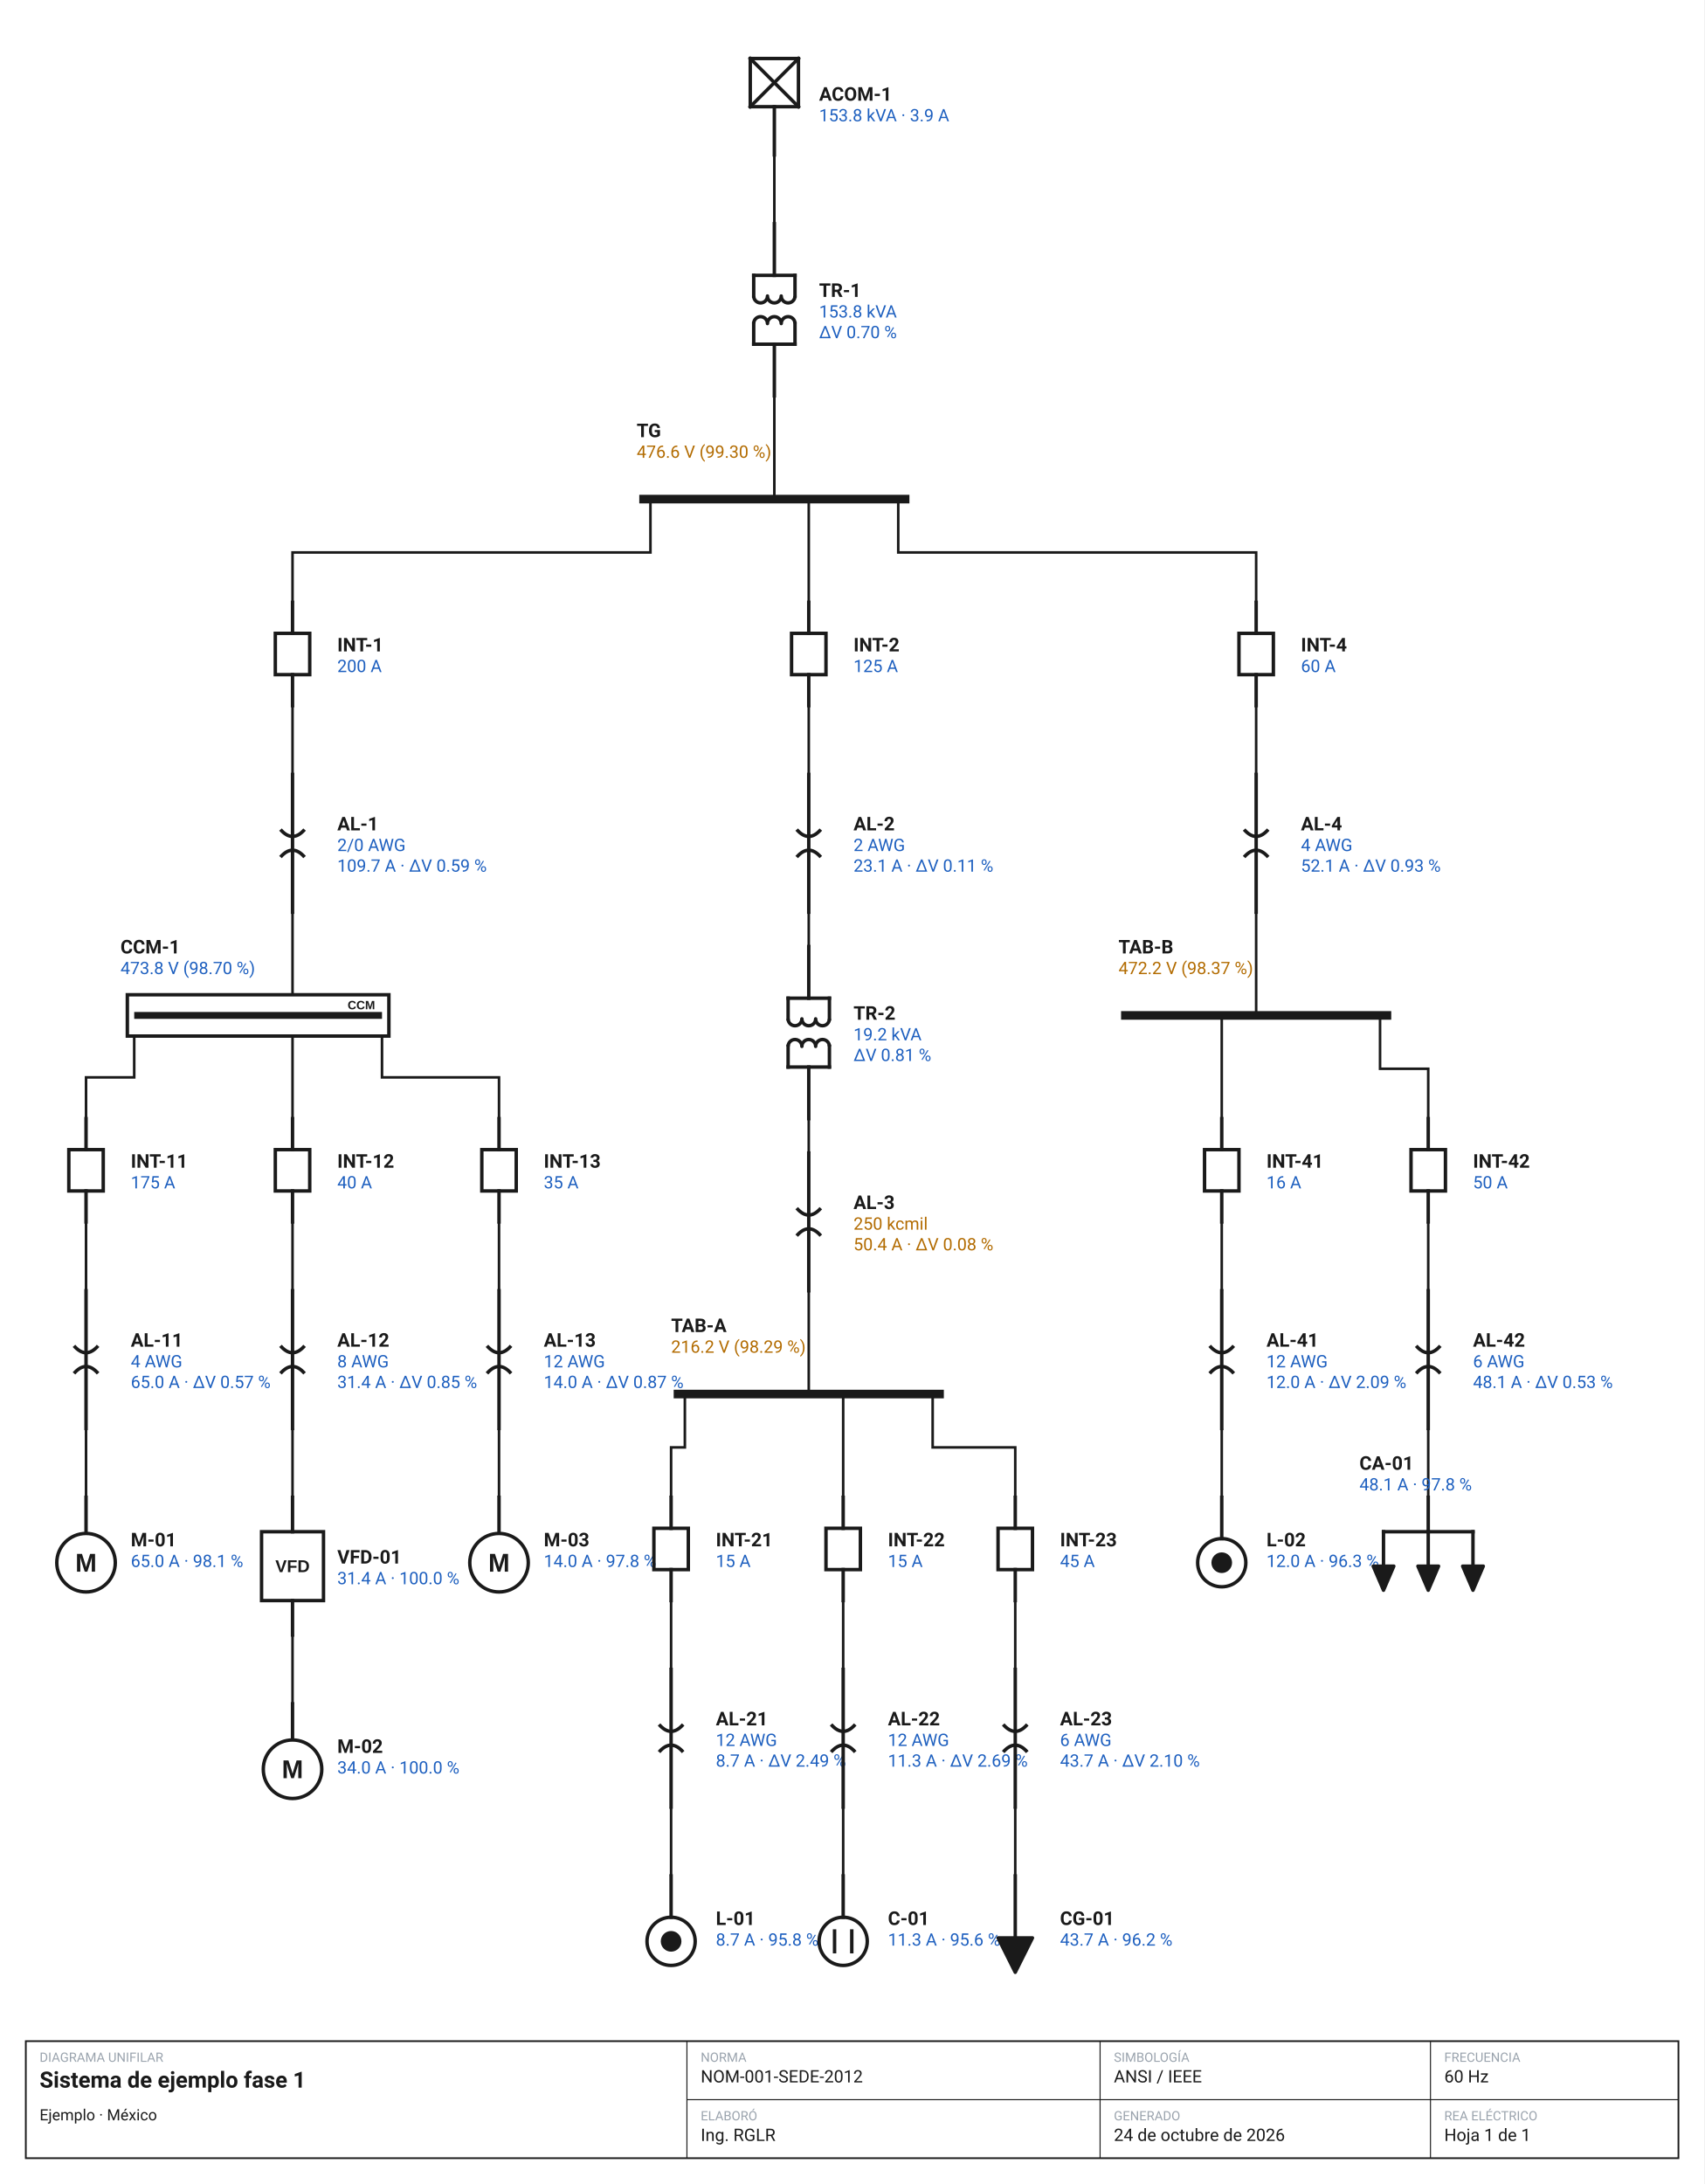
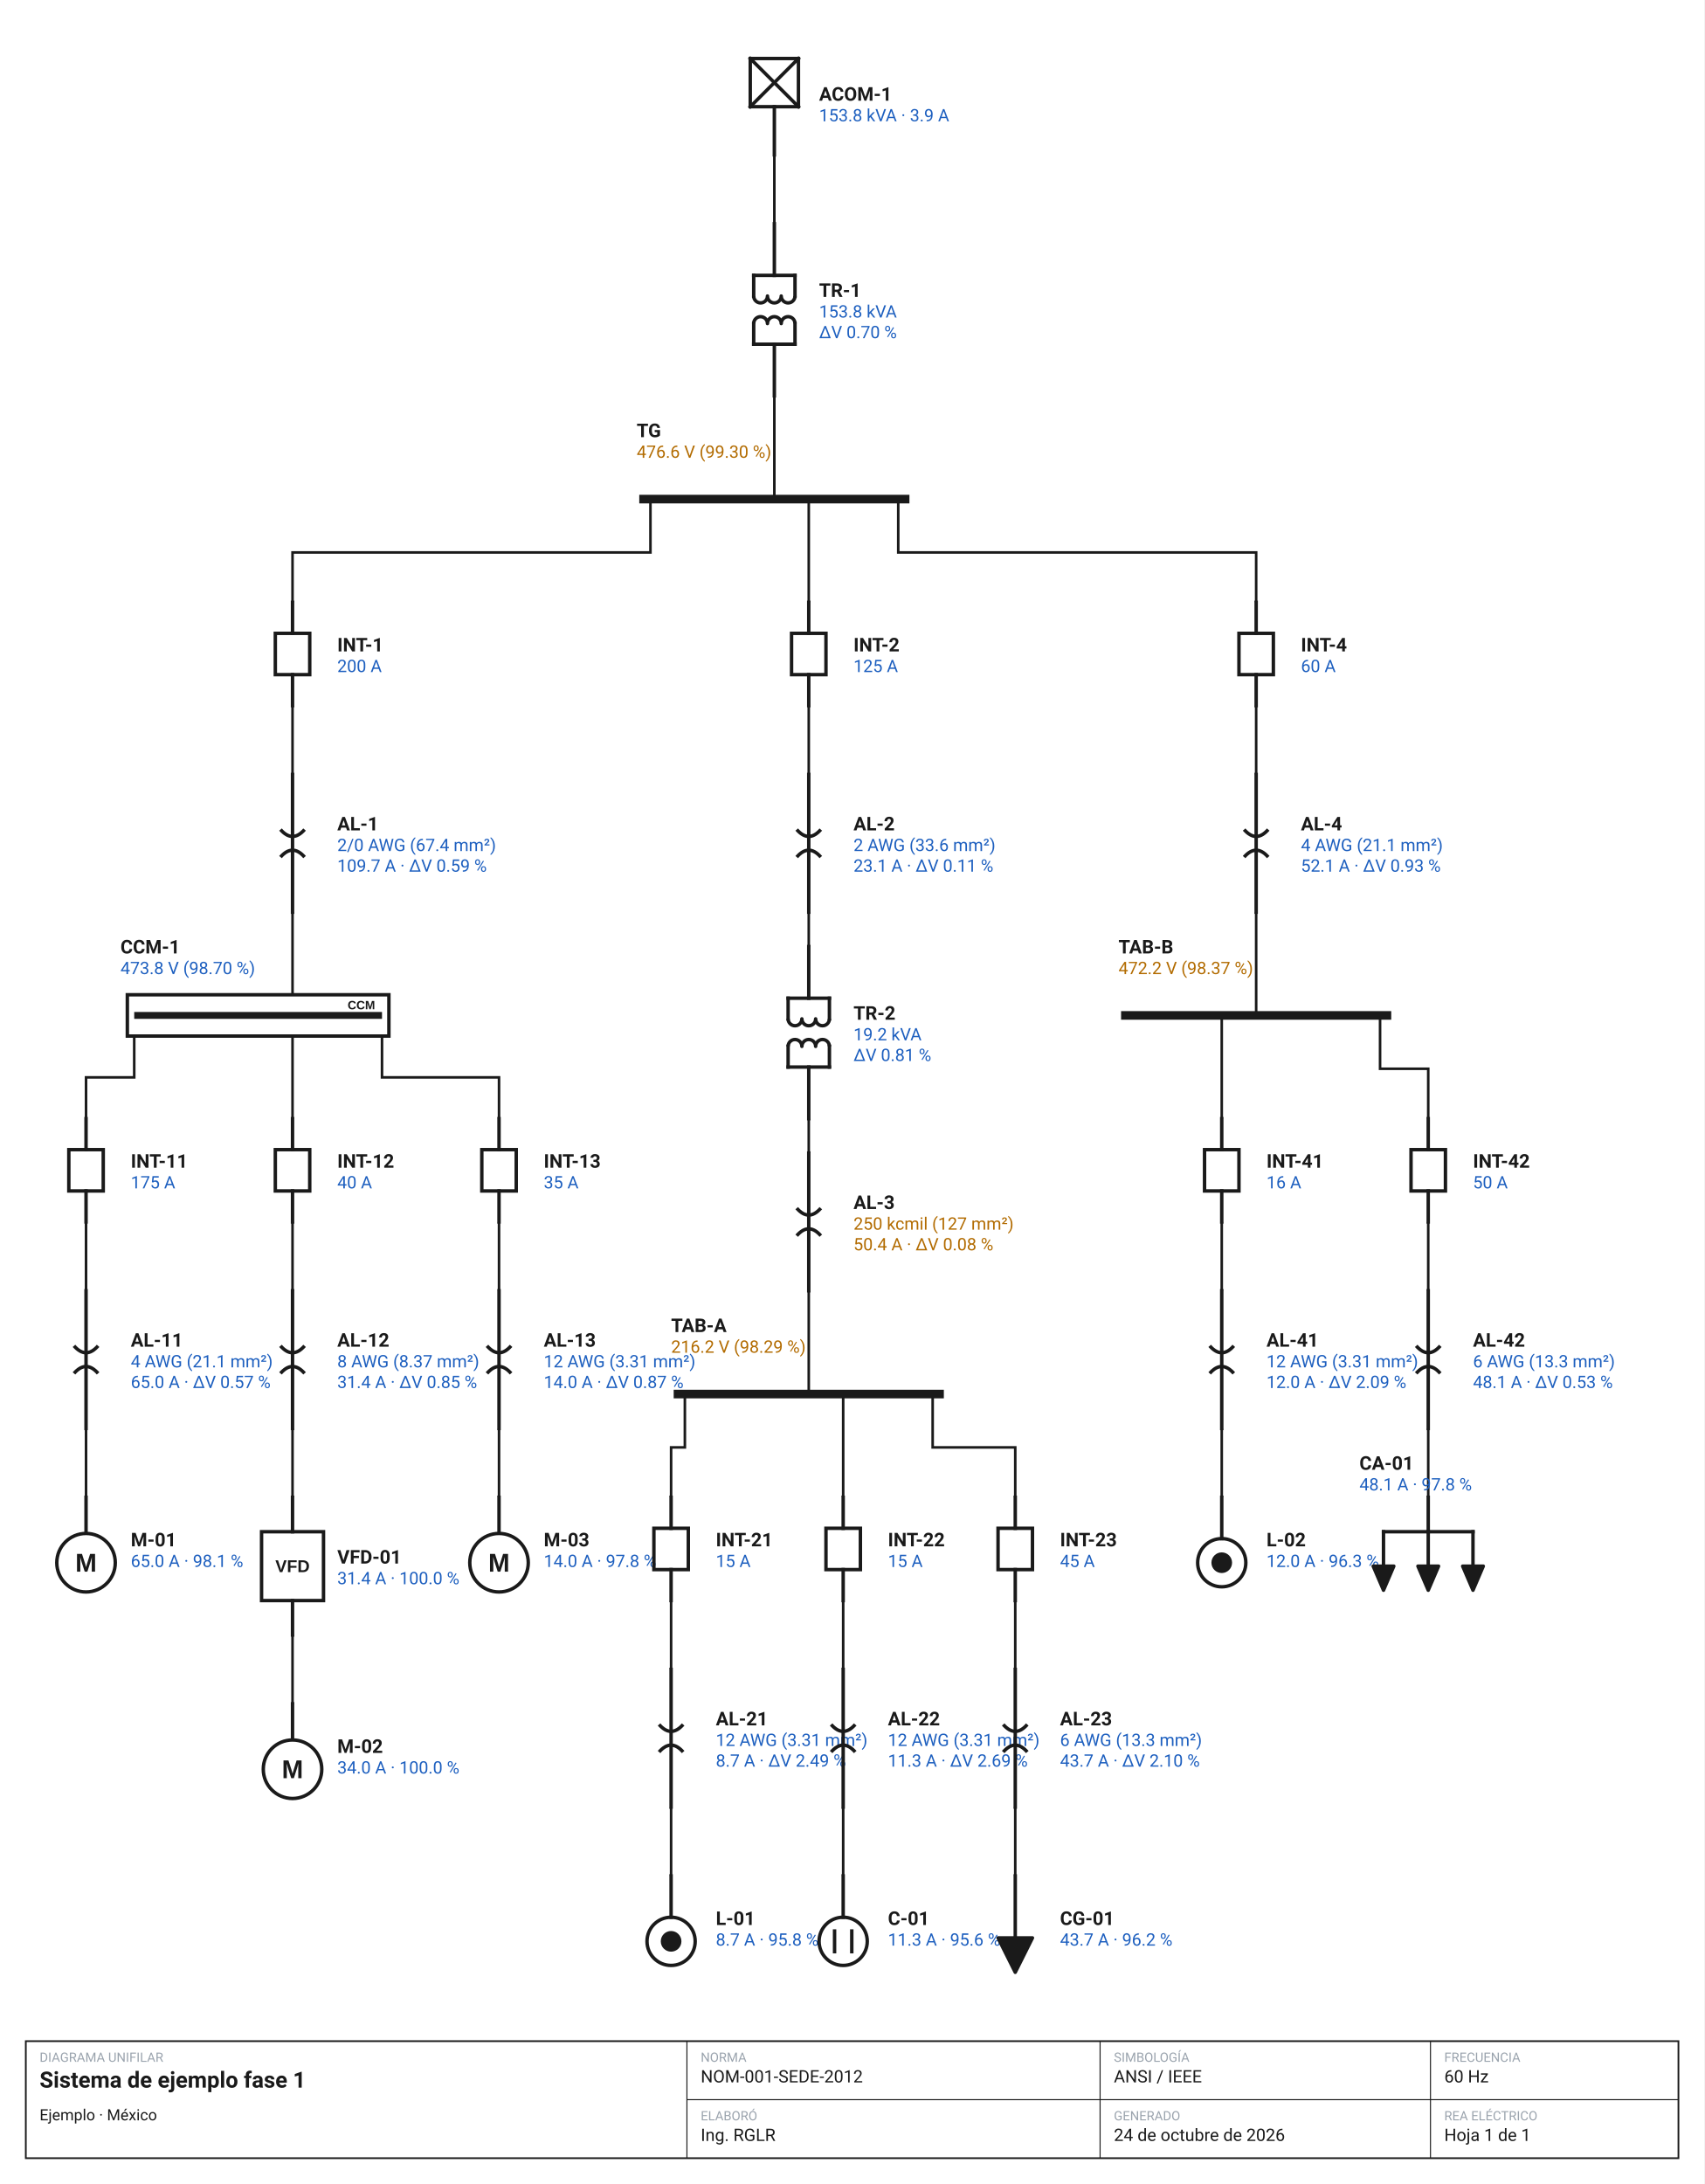
<svg xmlns="http://www.w3.org/2000/svg" width="990.4" height="1269" viewBox="150 -30 990.4 1269">
  <rect x="150" y="-30" width="990.4" height="1269" fill="#ffffff" />
  <path d="M600 60L600 70L600 80L600 80L600 90L600 100" fill="none" stroke="#1a1a1a" stroke-width="1.5" />
  <path d="M600 200L600 210L600 229L600 229L600 248L600 258" fill="none" stroke="#1a1a1a" stroke-width="1.5" />
  <path d="M528 262L528 272L 528,291Q 528,291 528,291L 320,291Q 320,291 320,291L320 310L320 320" fill="none" stroke="#1a1a1a" stroke-width="1.5" />
  <path d="M320 380L320 390L320 400L320 400L320 410L320 420" fill="none" stroke="#1a1a1a" stroke-width="1.5" />
  <path d="M320 500L320 510L320 524L320 524L320 538L320 548" fill="none" stroke="#1a1a1a" stroke-width="1.5" />
  <path d="M228 572L228 582L 228,596Q 228,596 228,596L 200,596Q 200,596 200,596L200 610L200 620" fill="none" stroke="#1a1a1a" stroke-width="1.5" />
  <path d="M200 680L200 690L200 700L200 700L200 710L200 720" fill="none" stroke="#1a1a1a" stroke-width="1.5" />
  <path d="M200 800L200 810L200 820L200 820L200 830L200 840" fill="none" stroke="#1a1a1a" stroke-width="1.5" />
  <path d="M320 572L320 582L320 596L320 596L320 610L320 620" fill="none" stroke="#1a1a1a" stroke-width="1.5" />
  <path d="M320 680L320 690L320 700L320 700L320 710L320 720" fill="none" stroke="#1a1a1a" stroke-width="1.5" />
  <path d="M320 800L320 810L320 820L320 820L320 830L320 840" fill="none" stroke="#1a1a1a" stroke-width="1.5" />
  <path d="M372 572L372 582L 372,596Q 372,596 372,596L 440,596Q 440,596 440,596L440 610L440 620" fill="none" stroke="#1a1a1a" stroke-width="1.5" />
  <path d="M440 680L440 690L440 700L440 700L440 710L440 720" fill="none" stroke="#1a1a1a" stroke-width="1.5" />
  <path d="M440 800L440 810L440 820L440 820L440 830L440 840" fill="none" stroke="#1a1a1a" stroke-width="1.5" />
  <path d="M320 920L320 930L320 940L320 940L320 950L320 960" fill="none" stroke="#1a1a1a" stroke-width="1.5" />
  <path d="M620 262L620 272L620 291L620 291L620 310L620 320" fill="none" stroke="#1a1a1a" stroke-width="1.5" />
  <path d="M620 380L620 390L620 400L620 400L620 410L620 420" fill="none" stroke="#1a1a1a" stroke-width="1.5" />
  <path d="M620 500L620 510L620 510L620 510L620 510L620 520" fill="none" stroke="#1a1a1a" stroke-width="1.5" />
  <path d="M620 620L620 630L620 630L620 630L620 630L620 640" fill="none" stroke="#1a1a1a" stroke-width="1.5" />
  <path d="M620 720L620 730L620 749L620 749L620 768L620 778" fill="none" stroke="#1a1a1a" stroke-width="1.5" />
  <path d="M548 782L548 792L 548,811Q 548,811 548,811L 540,811Q 540,811 540,811L540 830L540 840" fill="none" stroke="#1a1a1a" stroke-width="1.5" />
  <path d="M540 900L540 910L540 920L540 920L540 930L540 940" fill="none" stroke="#1a1a1a" stroke-width="1.5" />
  <path d="M540 1020L540 1030L540 1040L540 1040L540 1050L540 1060" fill="none" stroke="#1a1a1a" stroke-width="1.5" />
  <path d="M640 782L640 792L640 811L640 811L640 830L640 840" fill="none" stroke="#1a1a1a" stroke-width="1.5" />
  <path d="M640 900L640 910L640 920L640 920L640 930L640 940" fill="none" stroke="#1a1a1a" stroke-width="1.5" />
  <path d="M640 1020L640 1030L640 1040L640 1040L640 1050L640 1060" fill="none" stroke="#1a1a1a" stroke-width="1.5" />
  <path d="M692 782L692 792L 692,811Q 692,811 692,811L 740,811Q 740,811 740,811L740 830L740 840" fill="none" stroke="#1a1a1a" stroke-width="1.5" />
  <path d="M740 900L740 910L740 920L740 920L740 930L740 940" fill="none" stroke="#1a1a1a" stroke-width="1.5" />
  <path d="M740 1020L740 1030L740 1040L740 1040L740 1050L740 1060" fill="none" stroke="#1a1a1a" stroke-width="1.5" />
  <path d="M672 262L672 272L 672,291Q 672,291 672,291L 880,291Q 880,291 880,291L880 310L880 320" fill="none" stroke="#1a1a1a" stroke-width="1.5" />
  <path d="M880 380L880 390L880 400L880 400L880 410L880 420" fill="none" stroke="#1a1a1a" stroke-width="1.5" />
  <path d="M880 500L880 510L880 529L880 529L880 548L880 558" fill="none" stroke="#1a1a1a" stroke-width="1.5" />
  <path d="M860 562L860 572L860 591L860 591L860 610L860 620" fill="none" stroke="#1a1a1a" stroke-width="1.5" />
  <path d="M860 680L860 690L860 700L860 700L860 710L860 720" fill="none" stroke="#1a1a1a" stroke-width="1.5" />
  <path d="M860 800L860 810L860 820L860 820L860 830L860 840" fill="none" stroke="#1a1a1a" stroke-width="1.5" />
  <path d="M952 562L952 572L 952,591Q 952,591 952,591L 980,591Q 980,591 980,591L980 610L980 620" fill="none" stroke="#1a1a1a" stroke-width="1.5" />
  <path d="M980 680L980 690L980 700L980 700L980 710L980 720" fill="none" stroke="#1a1a1a" stroke-width="1.5" />
  <path d="M980 800L980 810L980 820L980 820L980 830L980 840" fill="none" stroke="#1a1a1a" stroke-width="1.5" />
  <g transform="translate(580 0)" color="#1a1a1a" stroke="none">
    <g>
      <rect x="6" y="4" width="28" height="28" stroke="currentColor" stroke-width="2" fill="none" />
      <line x1="6" y1="4" x2="34" y2="32" stroke="currentColor" stroke-width="2" stroke-linecap="square" />
      <line x1="34" y1="4" x2="6" y2="32" stroke="currentColor" stroke-width="2" stroke-linecap="square" />
      <line x1="20" y1="32" x2="20" y2="60" stroke="currentColor" stroke-width="2" stroke-linecap="square" />
    </g>
    <text x="46" y="28.5" font-size="11" font-weight="700" font-family="Roboto, Arial, Helvetica, sans-serif" fill="#1a1a1a">ACOM-1</text>
    <text x="46" y="40.5" font-size="10" font-weight="400" font-family="Roboto, Arial, Helvetica, sans-serif" fill="#1d5fbf">153.8 kVA · 3.9 A</text>
  </g>
  <g transform="translate(580 100)" color="#1a1a1a" stroke="none">
    <g>
      <line x1="20" y1="0" x2="20" y2="30" stroke="currentColor" stroke-width="2" stroke-linecap="square" />
      <line x1="8" y1="30" x2="32" y2="30" stroke="currentColor" stroke-width="2" stroke-linecap="square" />
      <line x1="8" y1="30" x2="8" y2="42" stroke="currentColor" stroke-width="2" stroke-linecap="square" />
      <line x1="32" y1="30" x2="32" y2="42" stroke="currentColor" stroke-width="2" stroke-linecap="square" />
      <path d="M8 42 a4 4 0 0 0 8 0 a4 4 0 0 0 8 0 a4 4 0 0 0 8 0" stroke="currentColor" stroke-width="2" fill="none" stroke-linejoin="round" />
      <path d="M8 58 a4 4 0 0 1 8 0 a4 4 0 0 1 8 0 a4 4 0 0 1 8 0" stroke="currentColor" stroke-width="2" fill="none" stroke-linejoin="round" />
      <line x1="8" y1="58" x2="8" y2="70" stroke="currentColor" stroke-width="2" stroke-linecap="square" />
      <line x1="32" y1="58" x2="32" y2="70" stroke="currentColor" stroke-width="2" stroke-linecap="square" />
      <line x1="8" y1="70" x2="32" y2="70" stroke="currentColor" stroke-width="2" stroke-linecap="square" />
      <line x1="20" y1="70" x2="20" y2="100" stroke="currentColor" stroke-width="2" stroke-linecap="square" />
    </g>
    <text x="46" y="42.5" font-size="11" font-weight="700" font-family="Roboto, Arial, Helvetica, sans-serif" fill="#1a1a1a">TR-1</text>
    <text x="46" y="54.5" font-size="10" font-weight="400" font-family="Roboto, Arial, Helvetica, sans-serif" fill="#1d5fbf">153.8 kVA</text>
    <text x="46" y="66.5" font-size="10" font-weight="400" font-family="Roboto, Arial, Helvetica, sans-serif" fill="#1d5fbf">ΔV 0.70 %</text>
  </g>
  <g transform="translate(520 240)" color="#1a1a1a" stroke="none">
    <g>
      <line x1="4" y1="20" x2="156" y2="20" stroke="currentColor" stroke-width="5" stroke-linecap="square" />
    </g>
    <text x="0" y="-16" font-size="11" font-weight="700" font-family="Roboto, Arial, Helvetica, sans-serif" fill="#1a1a1a">TG</text>
    <text x="0" y="-4" font-size="10" font-weight="400" font-family="Roboto, Arial, Helvetica, sans-serif" fill="#b26b00">476.6 V (99.30 %)</text>
  </g>
  <g transform="translate(300 320)" color="#1a1a1a" stroke="none">
    <g>
      <line x1="20" y1="0" x2="20" y2="18" stroke="currentColor" stroke-width="2" stroke-linecap="square" />
      <rect x="10" y="18" width="20" height="24" stroke="currentColor" stroke-width="2" fill="none" />
      <line x1="20" y1="42" x2="20" y2="60" stroke="currentColor" stroke-width="2" stroke-linecap="square" />
    </g>
    <text x="46" y="28.5" font-size="11" font-weight="700" font-family="Roboto, Arial, Helvetica, sans-serif" fill="#1a1a1a">INT-1</text>
    <text x="46" y="40.5" font-size="10" font-weight="400" font-family="Roboto, Arial, Helvetica, sans-serif" fill="#1d5fbf">200 A</text>
  </g>
  <g transform="translate(300 420)" color="#1a1a1a" stroke="none">
    <g>
      <line x1="20" y1="0" x2="20" y2="80" stroke="currentColor" stroke-width="2" stroke-linecap="square" />
      <path d="M13 32 q7 8 14 0" stroke="currentColor" stroke-width="2" fill="none" stroke-linejoin="round" />
      <path d="M13 48 q7 -8 14 0" stroke="currentColor" stroke-width="2" fill="none" stroke-linejoin="round" />
    </g>
    <text x="46" y="32.5" font-size="11" font-weight="700" font-family="Roboto, Arial, Helvetica, sans-serif" fill="#1a1a1a">AL-1</text>
-     <text x="46" y="44.5" font-size="10" font-weight="400" font-family="Roboto, Arial, Helvetica, sans-serif" fill="#1d5fbf">2/0 AWG</text>
+     <text x="46" y="44.5" font-size="10" font-weight="400" font-family="Roboto, Arial, Helvetica, sans-serif" fill="#1d5fbf">2/0 AWG (67.4 mm²)</text>
    <text x="46" y="56.5" font-size="10" font-weight="400" font-family="Roboto, Arial, Helvetica, sans-serif" fill="#1d5fbf">109.7 A · ΔV 0.59 %</text>
  </g>
  <g transform="translate(220 540)" color="#1a1a1a" stroke="none">
    <g>
      <rect x="4" y="8" width="152" height="24" stroke="currentColor" stroke-width="2" fill="none" />
      <line x1="10" y1="20" x2="150" y2="20" stroke="currentColor" stroke-width="4" stroke-linecap="square" />
      <text x="140" y="14" font-size="7" font-weight="bold" font-family="Arial, Helvetica, sans-serif" text-anchor="middle" dominant-baseline="central" fill="currentColor">CCM</text>
    </g>
    <text x="0" y="-16" font-size="11" font-weight="700" font-family="Roboto, Arial, Helvetica, sans-serif" fill="#1a1a1a">CCM-1</text>
    <text x="0" y="-4" font-size="10" font-weight="400" font-family="Roboto, Arial, Helvetica, sans-serif" fill="#1d5fbf">473.8 V (98.70 %)</text>
  </g>
  <g transform="translate(180 620)" color="#1a1a1a" stroke="none">
    <g>
      <line x1="20" y1="0" x2="20" y2="18" stroke="currentColor" stroke-width="2" stroke-linecap="square" />
      <rect x="10" y="18" width="20" height="24" stroke="currentColor" stroke-width="2" fill="none" />
      <line x1="20" y1="42" x2="20" y2="60" stroke="currentColor" stroke-width="2" stroke-linecap="square" />
    </g>
    <text x="46" y="28.5" font-size="11" font-weight="700" font-family="Roboto, Arial, Helvetica, sans-serif" fill="#1a1a1a">INT-11</text>
    <text x="46" y="40.5" font-size="10" font-weight="400" font-family="Roboto, Arial, Helvetica, sans-serif" fill="#1d5fbf">175 A</text>
  </g>
  <g transform="translate(180 720)" color="#1a1a1a" stroke="none">
    <g>
      <line x1="20" y1="0" x2="20" y2="80" stroke="currentColor" stroke-width="2" stroke-linecap="square" />
      <path d="M13 32 q7 8 14 0" stroke="currentColor" stroke-width="2" fill="none" stroke-linejoin="round" />
      <path d="M13 48 q7 -8 14 0" stroke="currentColor" stroke-width="2" fill="none" stroke-linejoin="round" />
    </g>
    <text x="46" y="32.5" font-size="11" font-weight="700" font-family="Roboto, Arial, Helvetica, sans-serif" fill="#1a1a1a">AL-11</text>
-     <text x="46" y="44.5" font-size="10" font-weight="400" font-family="Roboto, Arial, Helvetica, sans-serif" fill="#1d5fbf">4 AWG</text>
+     <text x="46" y="44.5" font-size="10" font-weight="400" font-family="Roboto, Arial, Helvetica, sans-serif" fill="#1d5fbf">4 AWG (21.1 mm²)</text>
    <text x="46" y="56.5" font-size="10" font-weight="400" font-family="Roboto, Arial, Helvetica, sans-serif" fill="#1d5fbf">65.0 A · ΔV 0.57 %</text>
  </g>
  <g transform="translate(180 840)" color="#1a1a1a" stroke="none">
    <g>
      <line x1="20" y1="0" x2="20" y2="20" stroke="currentColor" stroke-width="2" stroke-linecap="square" />
      <circle cx="20" cy="38" r="17" stroke="currentColor" stroke-width="2" fill="none" />
      <text x="20" y="38" font-size="15" font-weight="bold" font-family="Arial, Helvetica, sans-serif" text-anchor="middle" dominant-baseline="central" fill="currentColor">M</text>
    </g>
    <text x="46" y="28.5" font-size="11" font-weight="700" font-family="Roboto, Arial, Helvetica, sans-serif" fill="#1a1a1a">M-01</text>
    <text x="46" y="40.5" font-size="10" font-weight="400" font-family="Roboto, Arial, Helvetica, sans-serif" fill="#1d5fbf">65.0 A · 98.1 %</text>
  </g>
  <g transform="translate(300 620)" color="#1a1a1a" stroke="none">
    <g>
      <line x1="20" y1="0" x2="20" y2="18" stroke="currentColor" stroke-width="2" stroke-linecap="square" />
      <rect x="10" y="18" width="20" height="24" stroke="currentColor" stroke-width="2" fill="none" />
      <line x1="20" y1="42" x2="20" y2="60" stroke="currentColor" stroke-width="2" stroke-linecap="square" />
    </g>
    <text x="46" y="28.5" font-size="11" font-weight="700" font-family="Roboto, Arial, Helvetica, sans-serif" fill="#1a1a1a">INT-12</text>
    <text x="46" y="40.5" font-size="10" font-weight="400" font-family="Roboto, Arial, Helvetica, sans-serif" fill="#1d5fbf">40 A</text>
  </g>
  <g transform="translate(300 720)" color="#1a1a1a" stroke="none">
    <g>
      <line x1="20" y1="0" x2="20" y2="80" stroke="currentColor" stroke-width="2" stroke-linecap="square" />
      <path d="M13 32 q7 8 14 0" stroke="currentColor" stroke-width="2" fill="none" stroke-linejoin="round" />
      <path d="M13 48 q7 -8 14 0" stroke="currentColor" stroke-width="2" fill="none" stroke-linejoin="round" />
    </g>
    <text x="46" y="32.5" font-size="11" font-weight="700" font-family="Roboto, Arial, Helvetica, sans-serif" fill="#1a1a1a">AL-12</text>
-     <text x="46" y="44.5" font-size="10" font-weight="400" font-family="Roboto, Arial, Helvetica, sans-serif" fill="#1d5fbf">8 AWG</text>
+     <text x="46" y="44.5" font-size="10" font-weight="400" font-family="Roboto, Arial, Helvetica, sans-serif" fill="#1d5fbf">8 AWG (8.37 mm²)</text>
    <text x="46" y="56.5" font-size="10" font-weight="400" font-family="Roboto, Arial, Helvetica, sans-serif" fill="#1d5fbf">31.4 A · ΔV 0.85 %</text>
  </g>
  <g transform="translate(300 840)" color="#1a1a1a" stroke="none">
    <g>
      <line x1="20" y1="0" x2="20" y2="20" stroke="currentColor" stroke-width="2" stroke-linecap="square" />
      <rect x="2" y="20" width="36" height="40" stroke="currentColor" stroke-width="2" fill="none" />
      <text x="20" y="40" font-size="10" font-weight="bold" font-family="Arial, Helvetica, sans-serif" text-anchor="middle" dominant-baseline="central" fill="currentColor">VFD</text>
      <line x1="20" y1="60" x2="20" y2="80" stroke="currentColor" stroke-width="2" stroke-linecap="square" />
    </g>
    <text x="46" y="38.5" font-size="11" font-weight="700" font-family="Roboto, Arial, Helvetica, sans-serif" fill="#1a1a1a">VFD-01</text>
    <text x="46" y="50.5" font-size="10" font-weight="400" font-family="Roboto, Arial, Helvetica, sans-serif" fill="#1d5fbf">31.4 A · 100.0 %</text>
  </g>
  <g transform="translate(300 960)" color="#1a1a1a" stroke="none">
    <g>
      <line x1="20" y1="0" x2="20" y2="20" stroke="currentColor" stroke-width="2" stroke-linecap="square" />
      <circle cx="20" cy="38" r="17" stroke="currentColor" stroke-width="2" fill="none" />
      <text x="20" y="38" font-size="15" font-weight="bold" font-family="Arial, Helvetica, sans-serif" text-anchor="middle" dominant-baseline="central" fill="currentColor">M</text>
    </g>
    <text x="46" y="28.5" font-size="11" font-weight="700" font-family="Roboto, Arial, Helvetica, sans-serif" fill="#1a1a1a">M-02</text>
    <text x="46" y="40.5" font-size="10" font-weight="400" font-family="Roboto, Arial, Helvetica, sans-serif" fill="#1d5fbf">34.0 A · 100.0 %</text>
  </g>
  <g transform="translate(420 620)" color="#1a1a1a" stroke="none">
    <g>
      <line x1="20" y1="0" x2="20" y2="18" stroke="currentColor" stroke-width="2" stroke-linecap="square" />
      <rect x="10" y="18" width="20" height="24" stroke="currentColor" stroke-width="2" fill="none" />
      <line x1="20" y1="42" x2="20" y2="60" stroke="currentColor" stroke-width="2" stroke-linecap="square" />
    </g>
    <text x="46" y="28.5" font-size="11" font-weight="700" font-family="Roboto, Arial, Helvetica, sans-serif" fill="#1a1a1a">INT-13</text>
    <text x="46" y="40.5" font-size="10" font-weight="400" font-family="Roboto, Arial, Helvetica, sans-serif" fill="#1d5fbf">35 A</text>
  </g>
  <g transform="translate(420 720)" color="#1a1a1a" stroke="none">
    <g>
      <line x1="20" y1="0" x2="20" y2="80" stroke="currentColor" stroke-width="2" stroke-linecap="square" />
      <path d="M13 32 q7 8 14 0" stroke="currentColor" stroke-width="2" fill="none" stroke-linejoin="round" />
      <path d="M13 48 q7 -8 14 0" stroke="currentColor" stroke-width="2" fill="none" stroke-linejoin="round" />
    </g>
    <text x="46" y="32.5" font-size="11" font-weight="700" font-family="Roboto, Arial, Helvetica, sans-serif" fill="#1a1a1a">AL-13</text>
-     <text x="46" y="44.5" font-size="10" font-weight="400" font-family="Roboto, Arial, Helvetica, sans-serif" fill="#1d5fbf">12 AWG</text>
+     <text x="46" y="44.5" font-size="10" font-weight="400" font-family="Roboto, Arial, Helvetica, sans-serif" fill="#1d5fbf">12 AWG (3.31 mm²)</text>
    <text x="46" y="56.5" font-size="10" font-weight="400" font-family="Roboto, Arial, Helvetica, sans-serif" fill="#1d5fbf">14.0 A · ΔV 0.87 %</text>
  </g>
  <g transform="translate(420 840)" color="#1a1a1a" stroke="none">
    <g>
      <line x1="20" y1="0" x2="20" y2="20" stroke="currentColor" stroke-width="2" stroke-linecap="square" />
      <circle cx="20" cy="38" r="17" stroke="currentColor" stroke-width="2" fill="none" />
      <text x="20" y="38" font-size="15" font-weight="bold" font-family="Arial, Helvetica, sans-serif" text-anchor="middle" dominant-baseline="central" fill="currentColor">M</text>
    </g>
    <text x="46" y="28.5" font-size="11" font-weight="700" font-family="Roboto, Arial, Helvetica, sans-serif" fill="#1a1a1a">M-03</text>
    <text x="46" y="40.5" font-size="10" font-weight="400" font-family="Roboto, Arial, Helvetica, sans-serif" fill="#1d5fbf">14.0 A · 97.8 %</text>
  </g>
  <g transform="translate(600 320)" color="#1a1a1a" stroke="none">
    <g>
      <line x1="20" y1="0" x2="20" y2="18" stroke="currentColor" stroke-width="2" stroke-linecap="square" />
      <rect x="10" y="18" width="20" height="24" stroke="currentColor" stroke-width="2" fill="none" />
      <line x1="20" y1="42" x2="20" y2="60" stroke="currentColor" stroke-width="2" stroke-linecap="square" />
    </g>
    <text x="46" y="28.5" font-size="11" font-weight="700" font-family="Roboto, Arial, Helvetica, sans-serif" fill="#1a1a1a">INT-2</text>
    <text x="46" y="40.5" font-size="10" font-weight="400" font-family="Roboto, Arial, Helvetica, sans-serif" fill="#1d5fbf">125 A</text>
  </g>
  <g transform="translate(600 420)" color="#1a1a1a" stroke="none">
    <g>
      <line x1="20" y1="0" x2="20" y2="80" stroke="currentColor" stroke-width="2" stroke-linecap="square" />
      <path d="M13 32 q7 8 14 0" stroke="currentColor" stroke-width="2" fill="none" stroke-linejoin="round" />
      <path d="M13 48 q7 -8 14 0" stroke="currentColor" stroke-width="2" fill="none" stroke-linejoin="round" />
    </g>
    <text x="46" y="32.5" font-size="11" font-weight="700" font-family="Roboto, Arial, Helvetica, sans-serif" fill="#1a1a1a">AL-2</text>
-     <text x="46" y="44.5" font-size="10" font-weight="400" font-family="Roboto, Arial, Helvetica, sans-serif" fill="#1d5fbf">2 AWG</text>
+     <text x="46" y="44.5" font-size="10" font-weight="400" font-family="Roboto, Arial, Helvetica, sans-serif" fill="#1d5fbf">2 AWG (33.6 mm²)</text>
    <text x="46" y="56.5" font-size="10" font-weight="400" font-family="Roboto, Arial, Helvetica, sans-serif" fill="#1d5fbf">23.1 A · ΔV 0.11 %</text>
  </g>
  <g transform="translate(600 520)" color="#1a1a1a" stroke="none">
    <g>
      <line x1="20" y1="0" x2="20" y2="30" stroke="currentColor" stroke-width="2" stroke-linecap="square" />
      <line x1="8" y1="30" x2="32" y2="30" stroke="currentColor" stroke-width="2" stroke-linecap="square" />
      <line x1="8" y1="30" x2="8" y2="42" stroke="currentColor" stroke-width="2" stroke-linecap="square" />
      <line x1="32" y1="30" x2="32" y2="42" stroke="currentColor" stroke-width="2" stroke-linecap="square" />
      <path d="M8 42 a4 4 0 0 0 8 0 a4 4 0 0 0 8 0 a4 4 0 0 0 8 0" stroke="currentColor" stroke-width="2" fill="none" stroke-linejoin="round" />
      <path d="M8 58 a4 4 0 0 1 8 0 a4 4 0 0 1 8 0 a4 4 0 0 1 8 0" stroke="currentColor" stroke-width="2" fill="none" stroke-linejoin="round" />
      <line x1="8" y1="58" x2="8" y2="70" stroke="currentColor" stroke-width="2" stroke-linecap="square" />
      <line x1="32" y1="58" x2="32" y2="70" stroke="currentColor" stroke-width="2" stroke-linecap="square" />
      <line x1="8" y1="70" x2="32" y2="70" stroke="currentColor" stroke-width="2" stroke-linecap="square" />
      <line x1="20" y1="70" x2="20" y2="100" stroke="currentColor" stroke-width="2" stroke-linecap="square" />
    </g>
    <text x="46" y="42.5" font-size="11" font-weight="700" font-family="Roboto, Arial, Helvetica, sans-serif" fill="#1a1a1a">TR-2</text>
    <text x="46" y="54.5" font-size="10" font-weight="400" font-family="Roboto, Arial, Helvetica, sans-serif" fill="#1d5fbf">19.2 kVA</text>
    <text x="46" y="66.5" font-size="10" font-weight="400" font-family="Roboto, Arial, Helvetica, sans-serif" fill="#1d5fbf">ΔV 0.81 %</text>
  </g>
  <g transform="translate(600 640)" color="#1a1a1a" stroke="none">
    <g>
      <line x1="20" y1="0" x2="20" y2="80" stroke="currentColor" stroke-width="2" stroke-linecap="square" />
      <path d="M13 32 q7 8 14 0" stroke="currentColor" stroke-width="2" fill="none" stroke-linejoin="round" />
      <path d="M13 48 q7 -8 14 0" stroke="currentColor" stroke-width="2" fill="none" stroke-linejoin="round" />
    </g>
    <text x="46" y="32.5" font-size="11" font-weight="700" font-family="Roboto, Arial, Helvetica, sans-serif" fill="#1a1a1a">AL-3</text>
-     <text x="46" y="44.5" font-size="10" font-weight="400" font-family="Roboto, Arial, Helvetica, sans-serif" fill="#b26b00">250 kcmil</text>
+     <text x="46" y="44.5" font-size="10" font-weight="400" font-family="Roboto, Arial, Helvetica, sans-serif" fill="#b26b00">250 kcmil (127 mm²)</text>
    <text x="46" y="56.5" font-size="10" font-weight="400" font-family="Roboto, Arial, Helvetica, sans-serif" fill="#b26b00">50.4 A · ΔV 0.08 %</text>
  </g>
  <g transform="translate(540 760)" color="#1a1a1a" stroke="none">
    <g>
      <line x1="4" y1="20" x2="156" y2="20" stroke="currentColor" stroke-width="5" stroke-linecap="square" />
    </g>
    <text x="0" y="-16" font-size="11" font-weight="700" font-family="Roboto, Arial, Helvetica, sans-serif" fill="#1a1a1a">TAB-A</text>
    <text x="0" y="-4" font-size="10" font-weight="400" font-family="Roboto, Arial, Helvetica, sans-serif" fill="#b26b00">216.2 V (98.29 %)</text>
  </g>
  <g transform="translate(520 840)" color="#1a1a1a" stroke="none">
    <g>
      <line x1="20" y1="0" x2="20" y2="18" stroke="currentColor" stroke-width="2" stroke-linecap="square" />
      <rect x="10" y="18" width="20" height="24" stroke="currentColor" stroke-width="2" fill="none" />
      <line x1="20" y1="42" x2="20" y2="60" stroke="currentColor" stroke-width="2" stroke-linecap="square" />
    </g>
    <text x="46" y="28.5" font-size="11" font-weight="700" font-family="Roboto, Arial, Helvetica, sans-serif" fill="#1a1a1a">INT-21</text>
    <text x="46" y="40.5" font-size="10" font-weight="400" font-family="Roboto, Arial, Helvetica, sans-serif" fill="#1d5fbf">15 A</text>
  </g>
  <g transform="translate(520 940)" color="#1a1a1a" stroke="none">
    <g>
      <line x1="20" y1="0" x2="20" y2="80" stroke="currentColor" stroke-width="2" stroke-linecap="square" />
      <path d="M13 32 q7 8 14 0" stroke="currentColor" stroke-width="2" fill="none" stroke-linejoin="round" />
      <path d="M13 48 q7 -8 14 0" stroke="currentColor" stroke-width="2" fill="none" stroke-linejoin="round" />
    </g>
    <text x="46" y="32.5" font-size="11" font-weight="700" font-family="Roboto, Arial, Helvetica, sans-serif" fill="#1a1a1a">AL-21</text>
-     <text x="46" y="44.5" font-size="10" font-weight="400" font-family="Roboto, Arial, Helvetica, sans-serif" fill="#1d5fbf">12 AWG</text>
+     <text x="46" y="44.5" font-size="10" font-weight="400" font-family="Roboto, Arial, Helvetica, sans-serif" fill="#1d5fbf">12 AWG (3.31 mm²)</text>
    <text x="46" y="56.5" font-size="10" font-weight="400" font-family="Roboto, Arial, Helvetica, sans-serif" fill="#1d5fbf">8.7 A · ΔV 2.49 %</text>
  </g>
  <g transform="translate(520 1060)" color="#1a1a1a" stroke="none">
    <g>
      <line x1="20" y1="0" x2="20" y2="24" stroke="currentColor" stroke-width="2" stroke-linecap="square" />
      <circle cx="20" cy="38" r="14" stroke="currentColor" stroke-width="2" fill="none" />
      <circle cx="20" cy="38" r="5" stroke="currentColor" stroke-width="2" fill="currentColor" />
    </g>
    <text x="46" y="28.5" font-size="11" font-weight="700" font-family="Roboto, Arial, Helvetica, sans-serif" fill="#1a1a1a">L-01</text>
    <text x="46" y="40.5" font-size="10" font-weight="400" font-family="Roboto, Arial, Helvetica, sans-serif" fill="#1d5fbf">8.7 A · 95.8 %</text>
  </g>
  <g transform="translate(620 840)" color="#1a1a1a" stroke="none">
    <g>
      <line x1="20" y1="0" x2="20" y2="18" stroke="currentColor" stroke-width="2" stroke-linecap="square" />
      <rect x="10" y="18" width="20" height="24" stroke="currentColor" stroke-width="2" fill="none" />
      <line x1="20" y1="42" x2="20" y2="60" stroke="currentColor" stroke-width="2" stroke-linecap="square" />
    </g>
    <text x="46" y="28.5" font-size="11" font-weight="700" font-family="Roboto, Arial, Helvetica, sans-serif" fill="#1a1a1a">INT-22</text>
    <text x="46" y="40.5" font-size="10" font-weight="400" font-family="Roboto, Arial, Helvetica, sans-serif" fill="#1d5fbf">15 A</text>
  </g>
  <g transform="translate(620 940)" color="#1a1a1a" stroke="none">
    <g>
      <line x1="20" y1="0" x2="20" y2="80" stroke="currentColor" stroke-width="2" stroke-linecap="square" />
      <path d="M13 32 q7 8 14 0" stroke="currentColor" stroke-width="2" fill="none" stroke-linejoin="round" />
      <path d="M13 48 q7 -8 14 0" stroke="currentColor" stroke-width="2" fill="none" stroke-linejoin="round" />
    </g>
    <text x="46" y="32.5" font-size="11" font-weight="700" font-family="Roboto, Arial, Helvetica, sans-serif" fill="#1a1a1a">AL-22</text>
-     <text x="46" y="44.5" font-size="10" font-weight="400" font-family="Roboto, Arial, Helvetica, sans-serif" fill="#1d5fbf">12 AWG</text>
+     <text x="46" y="44.5" font-size="10" font-weight="400" font-family="Roboto, Arial, Helvetica, sans-serif" fill="#1d5fbf">12 AWG (3.31 mm²)</text>
    <text x="46" y="56.5" font-size="10" font-weight="400" font-family="Roboto, Arial, Helvetica, sans-serif" fill="#1d5fbf">11.3 A · ΔV 2.69 %</text>
  </g>
  <g transform="translate(620 1060)" color="#1a1a1a" stroke="none">
    <g>
      <line x1="20" y1="0" x2="20" y2="24" stroke="currentColor" stroke-width="2" stroke-linecap="square" />
      <circle cx="20" cy="38" r="14" stroke="currentColor" stroke-width="2" fill="none" />
      <line x1="15" y1="32" x2="15" y2="44" stroke="currentColor" stroke-width="2" stroke-linecap="square" />
      <line x1="25" y1="32" x2="25" y2="44" stroke="currentColor" stroke-width="2" stroke-linecap="square" />
    </g>
    <text x="46" y="28.5" font-size="11" font-weight="700" font-family="Roboto, Arial, Helvetica, sans-serif" fill="#1a1a1a">C-01</text>
    <text x="46" y="40.5" font-size="10" font-weight="400" font-family="Roboto, Arial, Helvetica, sans-serif" fill="#1d5fbf">11.3 A · 95.6 %</text>
  </g>
  <g transform="translate(720 840)" color="#1a1a1a" stroke="none">
    <g>
      <line x1="20" y1="0" x2="20" y2="18" stroke="currentColor" stroke-width="2" stroke-linecap="square" />
      <rect x="10" y="18" width="20" height="24" stroke="currentColor" stroke-width="2" fill="none" />
      <line x1="20" y1="42" x2="20" y2="60" stroke="currentColor" stroke-width="2" stroke-linecap="square" />
    </g>
    <text x="46" y="28.5" font-size="11" font-weight="700" font-family="Roboto, Arial, Helvetica, sans-serif" fill="#1a1a1a">INT-23</text>
    <text x="46" y="40.5" font-size="10" font-weight="400" font-family="Roboto, Arial, Helvetica, sans-serif" fill="#1d5fbf">45 A</text>
  </g>
  <g transform="translate(720 940)" color="#1a1a1a" stroke="none">
    <g>
      <line x1="20" y1="0" x2="20" y2="80" stroke="currentColor" stroke-width="2" stroke-linecap="square" />
      <path d="M13 32 q7 8 14 0" stroke="currentColor" stroke-width="2" fill="none" stroke-linejoin="round" />
      <path d="M13 48 q7 -8 14 0" stroke="currentColor" stroke-width="2" fill="none" stroke-linejoin="round" />
    </g>
    <text x="46" y="32.5" font-size="11" font-weight="700" font-family="Roboto, Arial, Helvetica, sans-serif" fill="#1a1a1a">AL-23</text>
-     <text x="46" y="44.5" font-size="10" font-weight="400" font-family="Roboto, Arial, Helvetica, sans-serif" fill="#1d5fbf">6 AWG</text>
+     <text x="46" y="44.5" font-size="10" font-weight="400" font-family="Roboto, Arial, Helvetica, sans-serif" fill="#1d5fbf">6 AWG (13.3 mm²)</text>
    <text x="46" y="56.5" font-size="10" font-weight="400" font-family="Roboto, Arial, Helvetica, sans-serif" fill="#1d5fbf">43.7 A · ΔV 2.10 %</text>
  </g>
  <g transform="translate(720 1060)" color="#1a1a1a" stroke="none">
    <g>
      <line x1="20" y1="0" x2="20" y2="36" stroke="currentColor" stroke-width="2" stroke-linecap="square" />
      <path d="M10 36 L30 36 L20 56 Z" stroke="currentColor" stroke-width="2" fill="currentColor" stroke-linejoin="round" />
    </g>
    <text x="46" y="28.5" font-size="11" font-weight="700" font-family="Roboto, Arial, Helvetica, sans-serif" fill="#1a1a1a">CG-01</text>
    <text x="46" y="40.5" font-size="10" font-weight="400" font-family="Roboto, Arial, Helvetica, sans-serif" fill="#1d5fbf">43.7 A · 96.2 %</text>
  </g>
  <g transform="translate(860 320)" color="#1a1a1a" stroke="none">
    <g>
      <line x1="20" y1="0" x2="20" y2="18" stroke="currentColor" stroke-width="2" stroke-linecap="square" />
      <rect x="10" y="18" width="20" height="24" stroke="currentColor" stroke-width="2" fill="none" />
      <line x1="20" y1="42" x2="20" y2="60" stroke="currentColor" stroke-width="2" stroke-linecap="square" />
    </g>
    <text x="46" y="28.5" font-size="11" font-weight="700" font-family="Roboto, Arial, Helvetica, sans-serif" fill="#1a1a1a">INT-4</text>
    <text x="46" y="40.5" font-size="10" font-weight="400" font-family="Roboto, Arial, Helvetica, sans-serif" fill="#1d5fbf">60 A</text>
  </g>
  <g transform="translate(860 420)" color="#1a1a1a" stroke="none">
    <g>
      <line x1="20" y1="0" x2="20" y2="80" stroke="currentColor" stroke-width="2" stroke-linecap="square" />
      <path d="M13 32 q7 8 14 0" stroke="currentColor" stroke-width="2" fill="none" stroke-linejoin="round" />
      <path d="M13 48 q7 -8 14 0" stroke="currentColor" stroke-width="2" fill="none" stroke-linejoin="round" />
    </g>
    <text x="46" y="32.5" font-size="11" font-weight="700" font-family="Roboto, Arial, Helvetica, sans-serif" fill="#1a1a1a">AL-4</text>
-     <text x="46" y="44.5" font-size="10" font-weight="400" font-family="Roboto, Arial, Helvetica, sans-serif" fill="#1d5fbf">4 AWG</text>
+     <text x="46" y="44.5" font-size="10" font-weight="400" font-family="Roboto, Arial, Helvetica, sans-serif" fill="#1d5fbf">4 AWG (21.1 mm²)</text>
    <text x="46" y="56.5" font-size="10" font-weight="400" font-family="Roboto, Arial, Helvetica, sans-serif" fill="#1d5fbf">52.1 A · ΔV 0.93 %</text>
  </g>
  <g transform="translate(800 540)" color="#1a1a1a" stroke="none">
    <g>
      <line x1="4" y1="20" x2="156" y2="20" stroke="currentColor" stroke-width="5" stroke-linecap="square" />
    </g>
    <text x="0" y="-16" font-size="11" font-weight="700" font-family="Roboto, Arial, Helvetica, sans-serif" fill="#1a1a1a">TAB-B</text>
    <text x="0" y="-4" font-size="10" font-weight="400" font-family="Roboto, Arial, Helvetica, sans-serif" fill="#b26b00">472.2 V (98.37 %)</text>
  </g>
  <g transform="translate(840 620)" color="#1a1a1a" stroke="none">
    <g>
      <line x1="20" y1="0" x2="20" y2="18" stroke="currentColor" stroke-width="2" stroke-linecap="square" />
      <rect x="10" y="18" width="20" height="24" stroke="currentColor" stroke-width="2" fill="none" />
      <line x1="20" y1="42" x2="20" y2="60" stroke="currentColor" stroke-width="2" stroke-linecap="square" />
    </g>
    <text x="46" y="28.5" font-size="11" font-weight="700" font-family="Roboto, Arial, Helvetica, sans-serif" fill="#1a1a1a">INT-41</text>
    <text x="46" y="40.5" font-size="10" font-weight="400" font-family="Roboto, Arial, Helvetica, sans-serif" fill="#1d5fbf">16 A</text>
  </g>
  <g transform="translate(840 720)" color="#1a1a1a" stroke="none">
    <g>
      <line x1="20" y1="0" x2="20" y2="80" stroke="currentColor" stroke-width="2" stroke-linecap="square" />
      <path d="M13 32 q7 8 14 0" stroke="currentColor" stroke-width="2" fill="none" stroke-linejoin="round" />
      <path d="M13 48 q7 -8 14 0" stroke="currentColor" stroke-width="2" fill="none" stroke-linejoin="round" />
    </g>
    <text x="46" y="32.5" font-size="11" font-weight="700" font-family="Roboto, Arial, Helvetica, sans-serif" fill="#1a1a1a">AL-41</text>
-     <text x="46" y="44.5" font-size="10" font-weight="400" font-family="Roboto, Arial, Helvetica, sans-serif" fill="#1d5fbf">12 AWG</text>
+     <text x="46" y="44.5" font-size="10" font-weight="400" font-family="Roboto, Arial, Helvetica, sans-serif" fill="#1d5fbf">12 AWG (3.31 mm²)</text>
    <text x="46" y="56.5" font-size="10" font-weight="400" font-family="Roboto, Arial, Helvetica, sans-serif" fill="#1d5fbf">12.0 A · ΔV 2.09 %</text>
  </g>
  <g transform="translate(840 840)" color="#1a1a1a" stroke="none">
    <g>
      <line x1="20" y1="0" x2="20" y2="24" stroke="currentColor" stroke-width="2" stroke-linecap="square" />
      <circle cx="20" cy="38" r="14" stroke="currentColor" stroke-width="2" fill="none" />
      <circle cx="20" cy="38" r="5" stroke="currentColor" stroke-width="2" fill="currentColor" />
    </g>
    <text x="46" y="28.5" font-size="11" font-weight="700" font-family="Roboto, Arial, Helvetica, sans-serif" fill="#1a1a1a">L-02</text>
    <text x="46" y="40.5" font-size="10" font-weight="400" font-family="Roboto, Arial, Helvetica, sans-serif" fill="#1d5fbf">12.0 A · 96.3 %</text>
  </g>
  <g transform="translate(960 620)" color="#1a1a1a" stroke="none">
    <g>
      <line x1="20" y1="0" x2="20" y2="18" stroke="currentColor" stroke-width="2" stroke-linecap="square" />
      <rect x="10" y="18" width="20" height="24" stroke="currentColor" stroke-width="2" fill="none" />
      <line x1="20" y1="42" x2="20" y2="60" stroke="currentColor" stroke-width="2" stroke-linecap="square" />
    </g>
    <text x="46" y="28.5" font-size="11" font-weight="700" font-family="Roboto, Arial, Helvetica, sans-serif" fill="#1a1a1a">INT-42</text>
    <text x="46" y="40.5" font-size="10" font-weight="400" font-family="Roboto, Arial, Helvetica, sans-serif" fill="#1d5fbf">50 A</text>
  </g>
  <g transform="translate(960 720)" color="#1a1a1a" stroke="none">
    <g>
      <line x1="20" y1="0" x2="20" y2="80" stroke="currentColor" stroke-width="2" stroke-linecap="square" />
      <path d="M13 32 q7 8 14 0" stroke="currentColor" stroke-width="2" fill="none" stroke-linejoin="round" />
      <path d="M13 48 q7 -8 14 0" stroke="currentColor" stroke-width="2" fill="none" stroke-linejoin="round" />
    </g>
    <text x="46" y="32.5" font-size="11" font-weight="700" font-family="Roboto, Arial, Helvetica, sans-serif" fill="#1a1a1a">AL-42</text>
-     <text x="46" y="44.5" font-size="10" font-weight="400" font-family="Roboto, Arial, Helvetica, sans-serif" fill="#1d5fbf">6 AWG</text>
+     <text x="46" y="44.5" font-size="10" font-weight="400" font-family="Roboto, Arial, Helvetica, sans-serif" fill="#1d5fbf">6 AWG (13.3 mm²)</text>
    <text x="46" y="56.5" font-size="10" font-weight="400" font-family="Roboto, Arial, Helvetica, sans-serif" fill="#1d5fbf">48.1 A · ΔV 0.53 %</text>
  </g>
  <g transform="translate(940 840)" color="#1a1a1a" stroke="none">
    <g>
      <line x1="40" y1="0" x2="40" y2="20" stroke="currentColor" stroke-width="2" stroke-linecap="square" />
      <line x1="14" y1="20" x2="66" y2="20" stroke="currentColor" stroke-width="2" stroke-linecap="square" />
      <line x1="14" y1="20" x2="14" y2="40" stroke="currentColor" stroke-width="2" stroke-linecap="square" />
      <path d="M8 40 L20 40 L14 54 Z" stroke="currentColor" stroke-width="2" fill="currentColor" stroke-linejoin="round" />
      <line x1="40" y1="20" x2="40" y2="40" stroke="currentColor" stroke-width="2" stroke-linecap="square" />
      <path d="M34 40 L46 40 L40 54 Z" stroke="currentColor" stroke-width="2" fill="currentColor" stroke-linejoin="round" />
      <line x1="66" y1="20" x2="66" y2="40" stroke="currentColor" stroke-width="2" stroke-linecap="square" />
      <path d="M60 40 L72 40 L66 54 Z" stroke="currentColor" stroke-width="2" fill="currentColor" stroke-linejoin="round" />
    </g>
    <text x="0" y="-16" font-size="11" font-weight="700" font-family="Roboto, Arial, Helvetica, sans-serif" fill="#1a1a1a">CA-01</text>
    <text x="0" y="-4" font-size="10" font-weight="400" font-family="Roboto, Arial, Helvetica, sans-serif" fill="#1d5fbf">48.1 A · 97.8 %</text>
  </g>
  <rect x="165" y="1156" width="960.4" height="68" fill="none" stroke="#1a1a1a" stroke-width="1" />
  <line x1="549.2" y1="1156" x2="549.2" y2="1224" stroke="#1a1a1a" stroke-width="0.6" />
  <line x1="789.3" y1="1156" x2="789.3" y2="1224" stroke="#1a1a1a" stroke-width="0.6" />
  <line x1="981.3" y1="1156" x2="981.3" y2="1224" stroke="#1a1a1a" stroke-width="0.6" />
  <line x1="549.2" y1="1190" x2="1125.4" y2="1190" stroke="#1a1a1a" stroke-width="0.6" />
  <text x="173" y="1168" font-size="7.5" font-family="Roboto, Arial, Helvetica, sans-serif" fill="#9aa3ad">DIAGRAMA UNIFILAR</text>
  <text x="173" y="1183" font-size="13" font-weight="700" font-family="Roboto, Arial, Helvetica, sans-serif" fill="#1a1a1a">Sistema de ejemplo fase 1</text>
  <text x="173" y="1202" font-size="9" font-family="Roboto, Arial, Helvetica, sans-serif" fill="#1a1a1a">Ejemplo · México</text>
  <text x="557.2" y="1168" font-size="7.5" font-family="Roboto, Arial, Helvetica, sans-serif" fill="#9aa3ad">NORMA</text>
  <text x="557.2" y="1180" font-size="10" font-weight="400" font-family="Roboto, Arial, Helvetica, sans-serif" fill="#1a1a1a">NOM-001-SEDE-2012</text>
  <text x="797.3" y="1168" font-size="7.5" font-family="Roboto, Arial, Helvetica, sans-serif" fill="#9aa3ad">SIMBOLOGÍA</text>
  <text x="797.3" y="1180" font-size="10" font-weight="400" font-family="Roboto, Arial, Helvetica, sans-serif" fill="#1a1a1a">ANSI / IEEE</text>
  <text x="989.3" y="1168" font-size="7.5" font-family="Roboto, Arial, Helvetica, sans-serif" fill="#9aa3ad">FRECUENCIA</text>
  <text x="989.3" y="1180" font-size="10" font-weight="400" font-family="Roboto, Arial, Helvetica, sans-serif" fill="#1a1a1a">60 Hz</text>
  <text x="557.2" y="1202" font-size="7.5" font-family="Roboto, Arial, Helvetica, sans-serif" fill="#9aa3ad">ELABORÓ</text>
  <text x="557.2" y="1214" font-size="10" font-weight="400" font-family="Roboto, Arial, Helvetica, sans-serif" fill="#1a1a1a">Ing. RGLR</text>
  <text x="797.3" y="1202" font-size="7.5" font-family="Roboto, Arial, Helvetica, sans-serif" fill="#9aa3ad">GENERADO</text>
  <text x="797.3" y="1214" font-size="10" font-weight="400" font-family="Roboto, Arial, Helvetica, sans-serif" fill="#1a1a1a">24 de octubre de 2026</text>
  <text x="989.3" y="1202" font-size="7.5" font-family="Roboto, Arial, Helvetica, sans-serif" fill="#9aa3ad">REA ELÉCTRICO</text>
  <text x="989.3" y="1214" font-size="10" font-weight="400" font-family="Roboto, Arial, Helvetica, sans-serif" fill="#1a1a1a">Hoja 1 de 1</text>
</svg>
